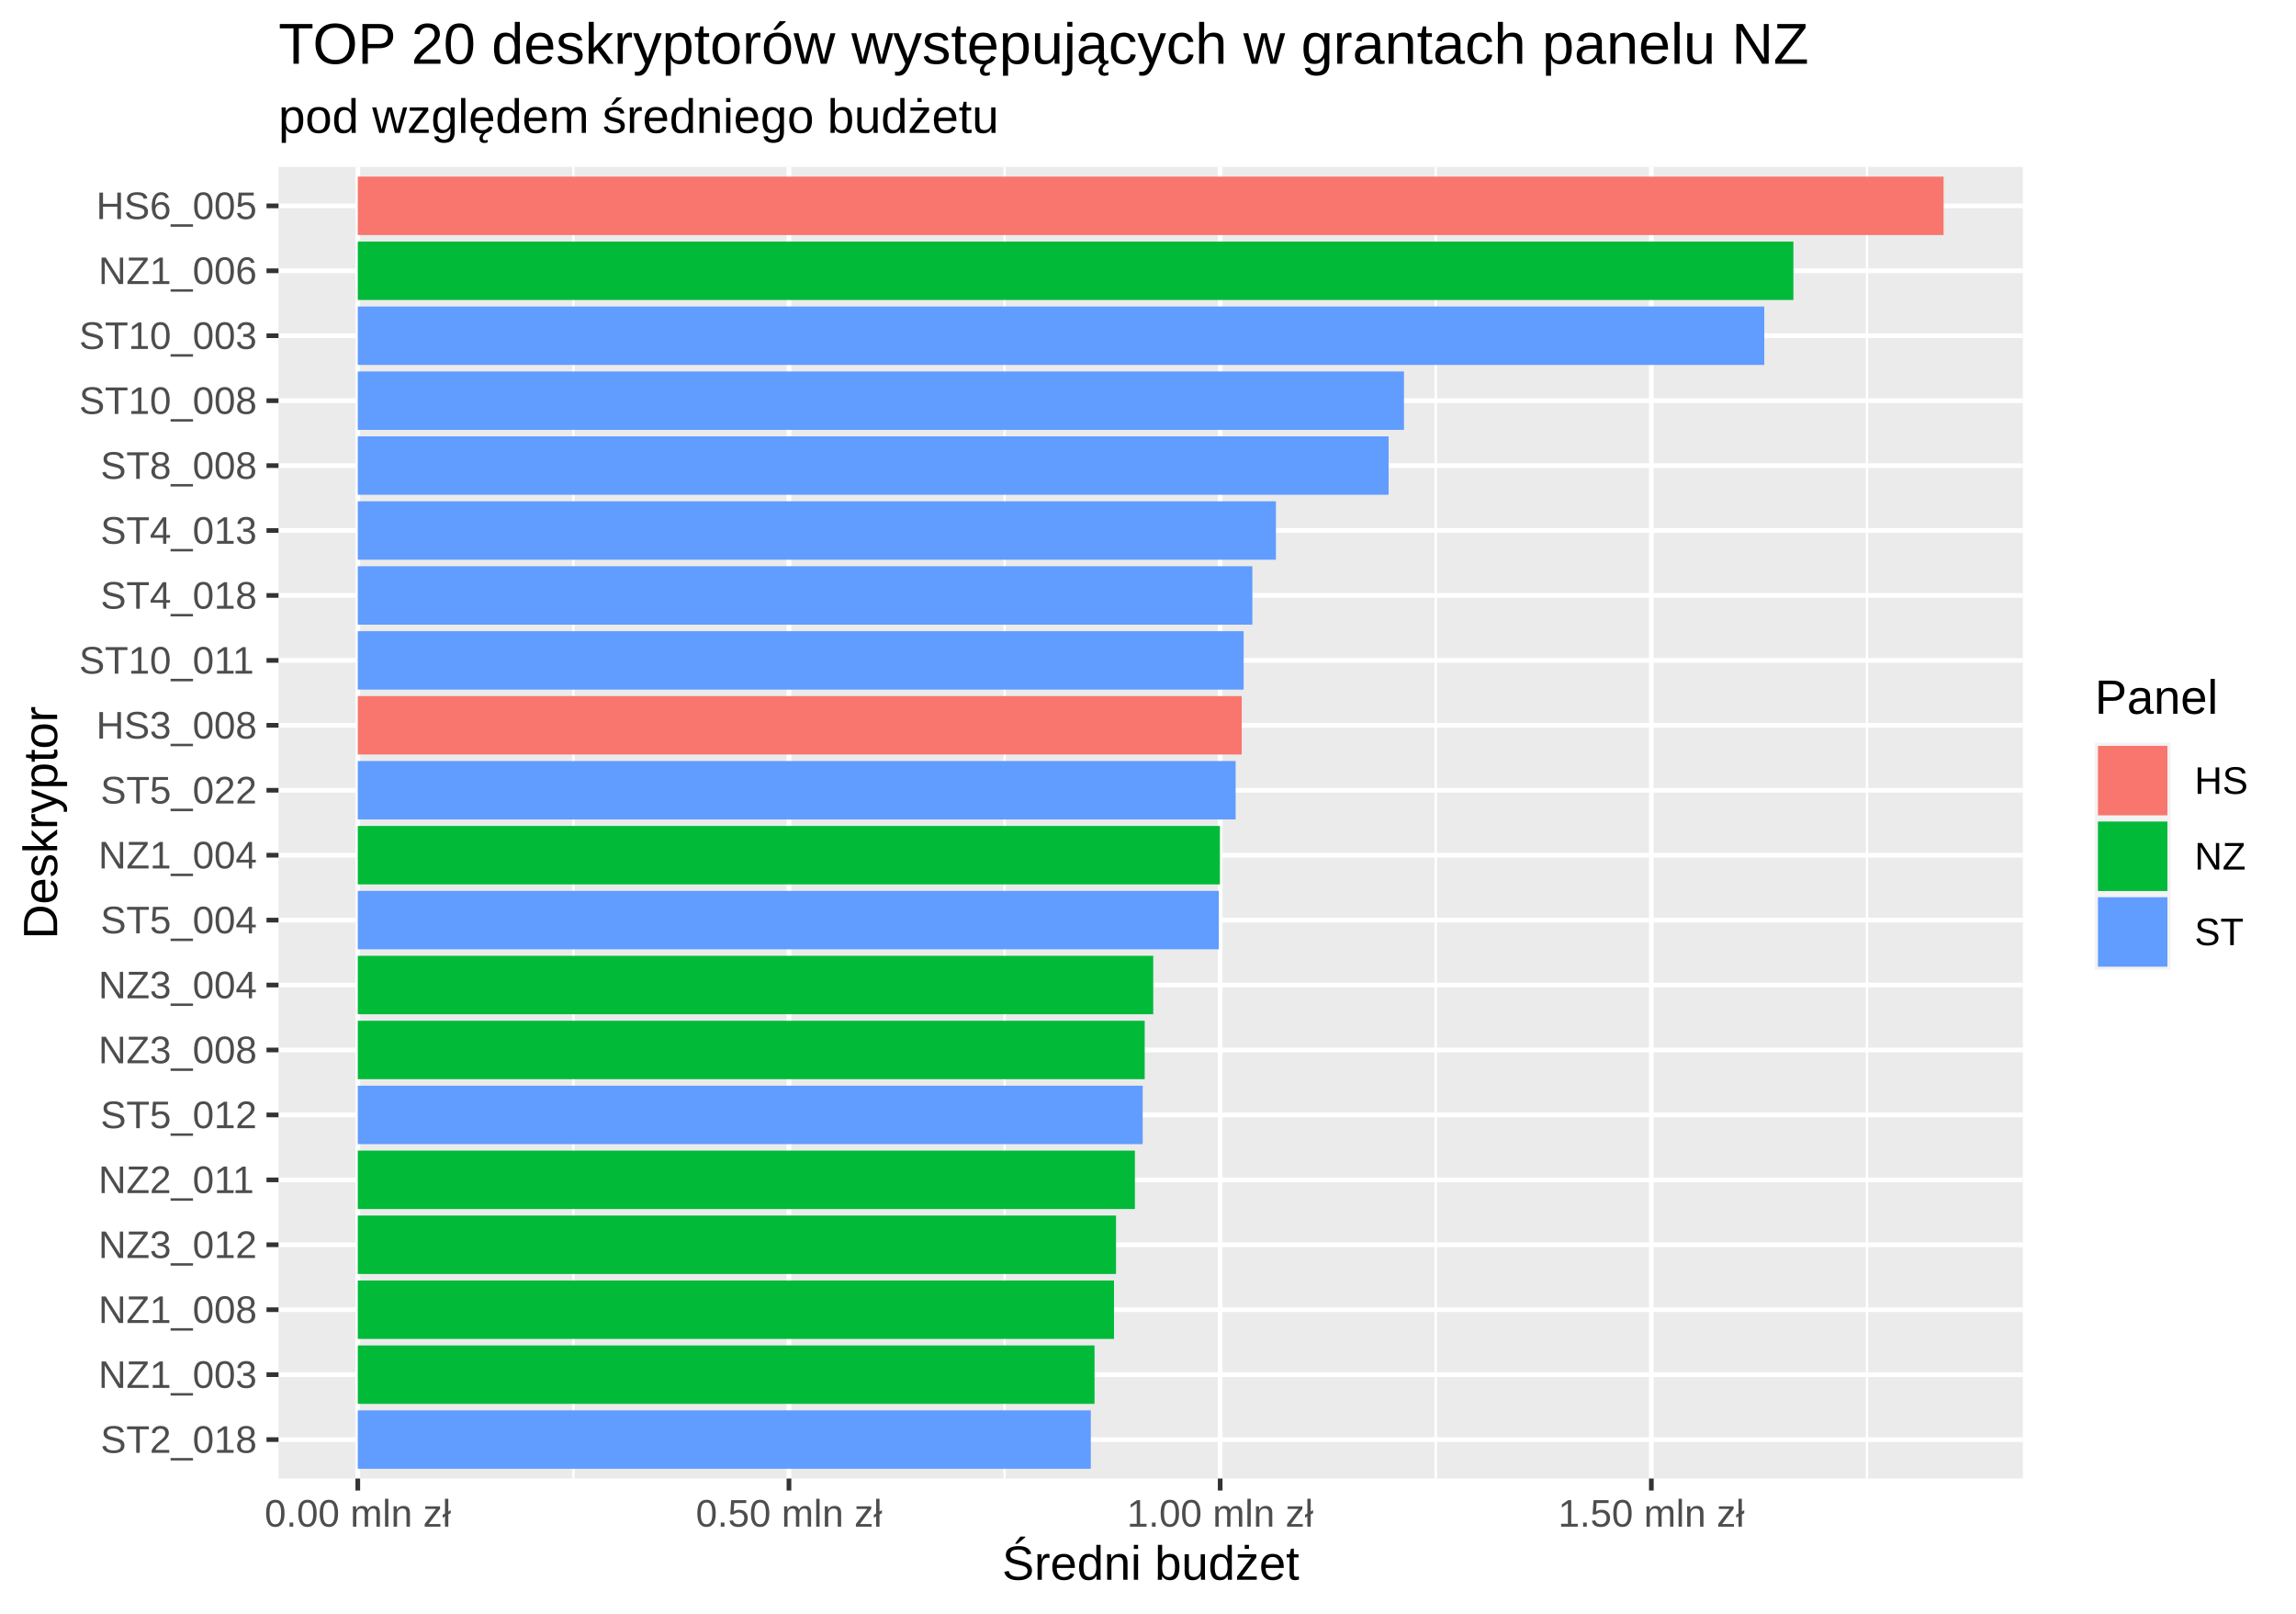
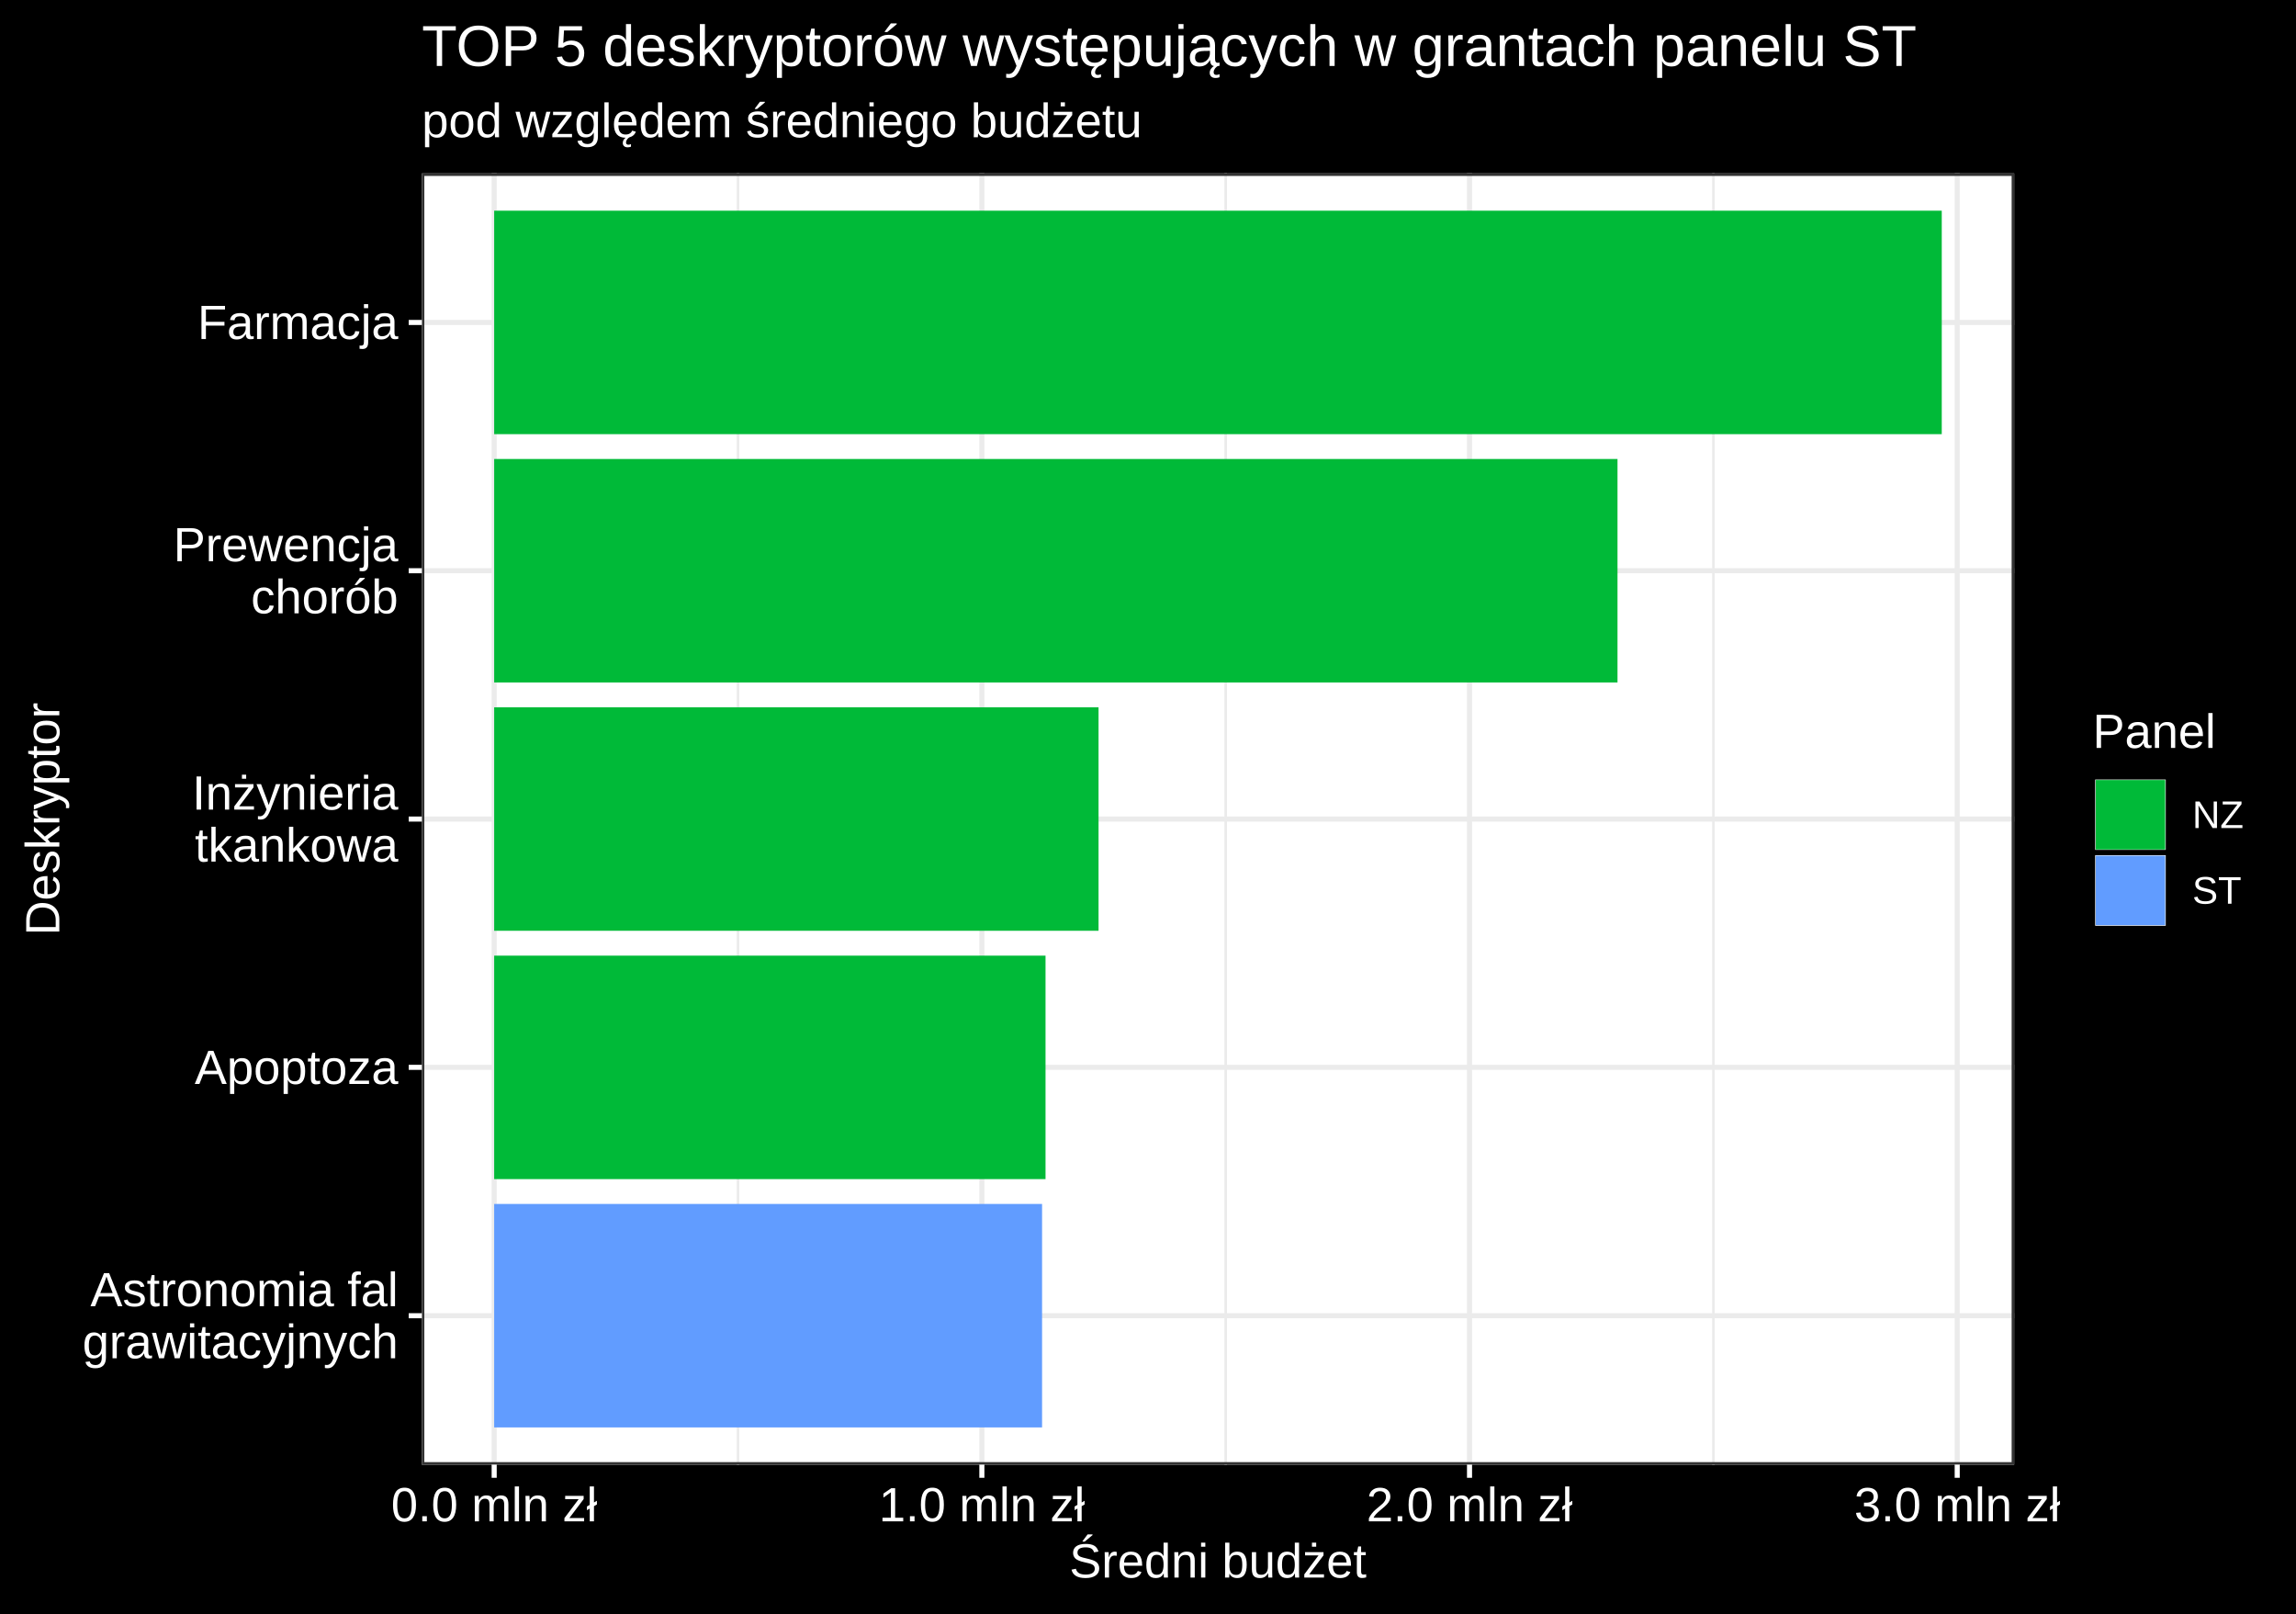
<svg xmlns="http://www.w3.org/2000/svg" viewBox="0 0 524.41 368.50">
  <defs>
    <style type="text/css">
    line, polyline, polygon, path, rect, circle {
      fill: none;
      stroke: #000000;
      stroke-linecap: round;
      stroke-linejoin: round;
      stroke-miterlimit: 10.00;
    }
  </style>
  </defs>
  <rect width="100%" height="100%" style="stroke: none; fill: #FFFFFF;" />
-   <rect x="0.00" y="0" width="524.41" height="368.50" style="stroke-width: 1.07; stroke: #FFFFFF; fill: #FFFFFF;" />
+   <rect x="0.00" y="0.00" width="524.41" height="368.50" style="stroke-width: 1.16; fill: #000000;" />
  <defs>
-     <clipPath id="cpNjMuNjF8NDYyLjAzfDMzNy42MnwzOC4xMQ==">
-       <rect x="63.61" y="38.11" width="398.42" height="299.51" />
+     <clipPath id="cpOTYuMzR8NDYwLjAzfDMzNC40NnwzOS42MA==">
+       <rect x="96.34" y="39.60" width="363.70" height="294.85" />
    </clipPath>
  </defs>
-   <rect x="63.61" y="38.11" width="398.42" height="299.51" style="stroke-width: 1.07; stroke: none; fill: #EBEBEB;" clip-path="url(#cpNjMuNjF8NDYyLjAzfDMzNy42MnwzOC4xMQ==)" />
-   <polyline points="130.96,337.62 130.96,38.11 " style="stroke-width: 0.53; stroke: #FFFFFF; stroke-linecap: butt;" clip-path="url(#cpNjMuNjF8NDYyLjAzfDMzNy42MnwzOC4xMQ==)" />
-   <polyline points="229.45,337.62 229.45,38.11 " style="stroke-width: 0.53; stroke: #FFFFFF; stroke-linecap: butt;" clip-path="url(#cpNjMuNjF8NDYyLjAzfDMzNy42MnwzOC4xMQ==)" />
-   <polyline points="327.93,337.62 327.93,38.11 " style="stroke-width: 0.53; stroke: #FFFFFF; stroke-linecap: butt;" clip-path="url(#cpNjMuNjF8NDYyLjAzfDMzNy42MnwzOC4xMQ==)" />
-   <polyline points="426.41,337.62 426.41,38.11 " style="stroke-width: 0.53; stroke: #FFFFFF; stroke-linecap: butt;" clip-path="url(#cpNjMuNjF8NDYyLjAzfDMzNy42MnwzOC4xMQ==)" />
-   <polyline points="63.61,328.73 462.03,328.73 " style="stroke-width: 1.07; stroke: #FFFFFF; stroke-linecap: butt;" clip-path="url(#cpNjMuNjF8NDYyLjAzfDMzNy42MnwzOC4xMQ==)" />
-   <polyline points="63.61,313.90 462.03,313.90 " style="stroke-width: 1.07; stroke: #FFFFFF; stroke-linecap: butt;" clip-path="url(#cpNjMuNjF8NDYyLjAzfDMzNy42MnwzOC4xMQ==)" />
-   <polyline points="63.61,299.07 462.03,299.07 " style="stroke-width: 1.07; stroke: #FFFFFF; stroke-linecap: butt;" clip-path="url(#cpNjMuNjF8NDYyLjAzfDMzNy42MnwzOC4xMQ==)" />
-   <polyline points="63.61,284.24 462.03,284.24 " style="stroke-width: 1.07; stroke: #FFFFFF; stroke-linecap: butt;" clip-path="url(#cpNjMuNjF8NDYyLjAzfDMzNy42MnwzOC4xMQ==)" />
-   <polyline points="63.61,269.42 462.03,269.42 " style="stroke-width: 1.07; stroke: #FFFFFF; stroke-linecap: butt;" clip-path="url(#cpNjMuNjF8NDYyLjAzfDMzNy42MnwzOC4xMQ==)" />
-   <polyline points="63.61,254.59 462.03,254.59 " style="stroke-width: 1.07; stroke: #FFFFFF; stroke-linecap: butt;" clip-path="url(#cpNjMuNjF8NDYyLjAzfDMzNy42MnwzOC4xMQ==)" />
-   <polyline points="63.61,239.76 462.03,239.76 " style="stroke-width: 1.07; stroke: #FFFFFF; stroke-linecap: butt;" clip-path="url(#cpNjMuNjF8NDYyLjAzfDMzNy42MnwzOC4xMQ==)" />
-   <polyline points="63.61,224.93 462.03,224.93 " style="stroke-width: 1.07; stroke: #FFFFFF; stroke-linecap: butt;" clip-path="url(#cpNjMuNjF8NDYyLjAzfDMzNy42MnwzOC4xMQ==)" />
-   <polyline points="63.61,210.11 462.03,210.11 " style="stroke-width: 1.07; stroke: #FFFFFF; stroke-linecap: butt;" clip-path="url(#cpNjMuNjF8NDYyLjAzfDMzNy42MnwzOC4xMQ==)" />
-   <polyline points="63.61,195.28 462.03,195.28 " style="stroke-width: 1.07; stroke: #FFFFFF; stroke-linecap: butt;" clip-path="url(#cpNjMuNjF8NDYyLjAzfDMzNy42MnwzOC4xMQ==)" />
-   <polyline points="63.61,180.45 462.03,180.45 " style="stroke-width: 1.07; stroke: #FFFFFF; stroke-linecap: butt;" clip-path="url(#cpNjMuNjF8NDYyLjAzfDMzNy42MnwzOC4xMQ==)" />
-   <polyline points="63.61,165.62 462.03,165.62 " style="stroke-width: 1.07; stroke: #FFFFFF; stroke-linecap: butt;" clip-path="url(#cpNjMuNjF8NDYyLjAzfDMzNy42MnwzOC4xMQ==)" />
-   <polyline points="63.61,150.80 462.03,150.80 " style="stroke-width: 1.07; stroke: #FFFFFF; stroke-linecap: butt;" clip-path="url(#cpNjMuNjF8NDYyLjAzfDMzNy42MnwzOC4xMQ==)" />
-   <polyline points="63.61,135.97 462.03,135.97 " style="stroke-width: 1.07; stroke: #FFFFFF; stroke-linecap: butt;" clip-path="url(#cpNjMuNjF8NDYyLjAzfDMzNy42MnwzOC4xMQ==)" />
-   <polyline points="63.61,121.14 462.03,121.14 " style="stroke-width: 1.07; stroke: #FFFFFF; stroke-linecap: butt;" clip-path="url(#cpNjMuNjF8NDYyLjAzfDMzNy42MnwzOC4xMQ==)" />
-   <polyline points="63.61,106.32 462.03,106.32 " style="stroke-width: 1.07; stroke: #FFFFFF; stroke-linecap: butt;" clip-path="url(#cpNjMuNjF8NDYyLjAzfDMzNy42MnwzOC4xMQ==)" />
-   <polyline points="63.61,91.49 462.03,91.49 " style="stroke-width: 1.07; stroke: #FFFFFF; stroke-linecap: butt;" clip-path="url(#cpNjMuNjF8NDYyLjAzfDMzNy42MnwzOC4xMQ==)" />
-   <polyline points="63.61,76.66 462.03,76.66 " style="stroke-width: 1.07; stroke: #FFFFFF; stroke-linecap: butt;" clip-path="url(#cpNjMuNjF8NDYyLjAzfDMzNy42MnwzOC4xMQ==)" />
-   <polyline points="63.61,61.83 462.03,61.83 " style="stroke-width: 1.07; stroke: #FFFFFF; stroke-linecap: butt;" clip-path="url(#cpNjMuNjF8NDYyLjAzfDMzNy42MnwzOC4xMQ==)" />
-   <polyline points="63.61,47.01 462.03,47.01 " style="stroke-width: 1.07; stroke: #FFFFFF; stroke-linecap: butt;" clip-path="url(#cpNjMuNjF8NDYyLjAzfDMzNy42MnwzOC4xMQ==)" />
-   <polyline points="81.72,337.62 81.72,38.11 " style="stroke-width: 1.07; stroke: #FFFFFF; stroke-linecap: butt;" clip-path="url(#cpNjMuNjF8NDYyLjAzfDMzNy42MnwzOC4xMQ==)" />
-   <polyline points="180.20,337.62 180.20,38.11 " style="stroke-width: 1.07; stroke: #FFFFFF; stroke-linecap: butt;" clip-path="url(#cpNjMuNjF8NDYyLjAzfDMzNy42MnwzOC4xMQ==)" />
-   <polyline points="278.69,337.62 278.69,38.11 " style="stroke-width: 1.07; stroke: #FFFFFF; stroke-linecap: butt;" clip-path="url(#cpNjMuNjF8NDYyLjAzfDMzNy42MnwzOC4xMQ==)" />
-   <polyline points="377.17,337.62 377.17,38.11 " style="stroke-width: 1.07; stroke: #FFFFFF; stroke-linecap: butt;" clip-path="url(#cpNjMuNjF8NDYyLjAzfDMzNy42MnwzOC4xMQ==)" />
-   <rect x="81.72" y="40.33" width="362.20" height="13.34" style="stroke-width: 1.07; stroke: none; stroke-linecap: square; stroke-linejoin: miter; fill: #F8766D;" clip-path="url(#cpNjMuNjF8NDYyLjAzfDMzNy42MnwzOC4xMQ==)" />
-   <rect x="81.72" y="55.16" width="327.89" height="13.34" style="stroke-width: 1.07; stroke: none; stroke-linecap: square; stroke-linejoin: miter; fill: #00BA38;" clip-path="url(#cpNjMuNjF8NDYyLjAzfDMzNy42MnwzOC4xMQ==)" />
-   <rect x="81.72" y="69.99" width="321.24" height="13.34" style="stroke-width: 1.07; stroke: none; stroke-linecap: square; stroke-linejoin: miter; fill: #619CFF;" clip-path="url(#cpNjMuNjF8NDYyLjAzfDMzNy42MnwzOC4xMQ==)" />
-   <rect x="81.72" y="84.82" width="238.95" height="13.34" style="stroke-width: 1.07; stroke: none; stroke-linecap: square; stroke-linejoin: miter; fill: #619CFF;" clip-path="url(#cpNjMuNjF8NDYyLjAzfDMzNy42MnwzOC4xMQ==)" />
-   <rect x="81.72" y="99.64" width="235.44" height="13.34" style="stroke-width: 1.07; stroke: none; stroke-linecap: square; stroke-linejoin: miter; fill: #619CFF;" clip-path="url(#cpNjMuNjF8NDYyLjAzfDMzNy42MnwzOC4xMQ==)" />
-   <rect x="81.72" y="114.47" width="209.70" height="13.34" style="stroke-width: 1.07; stroke: none; stroke-linecap: square; stroke-linejoin: miter; fill: #619CFF;" clip-path="url(#cpNjMuNjF8NDYyLjAzfDMzNy42MnwzOC4xMQ==)" />
-   <rect x="81.72" y="129.30" width="204.32" height="13.34" style="stroke-width: 1.07; stroke: none; stroke-linecap: square; stroke-linejoin: miter; fill: #619CFF;" clip-path="url(#cpNjMuNjF8NDYyLjAzfDMzNy42MnwzOC4xMQ==)" />
-   <rect x="81.72" y="144.13" width="202.33" height="13.34" style="stroke-width: 1.07; stroke: none; stroke-linecap: square; stroke-linejoin: miter; fill: #619CFF;" clip-path="url(#cpNjMuNjF8NDYyLjAzfDMzNy42MnwzOC4xMQ==)" />
-   <rect x="81.72" y="158.95" width="201.89" height="13.34" style="stroke-width: 1.07; stroke: none; stroke-linecap: square; stroke-linejoin: miter; fill: #F8766D;" clip-path="url(#cpNjMuNjF8NDYyLjAzfDMzNy42MnwzOC4xMQ==)" />
-   <rect x="81.72" y="173.78" width="200.50" height="13.34" style="stroke-width: 1.07; stroke: none; stroke-linecap: square; stroke-linejoin: miter; fill: #619CFF;" clip-path="url(#cpNjMuNjF8NDYyLjAzfDMzNy42MnwzOC4xMQ==)" />
-   <rect x="81.72" y="188.61" width="196.91" height="13.34" style="stroke-width: 1.07; stroke: none; stroke-linecap: square; stroke-linejoin: miter; fill: #00BA38;" clip-path="url(#cpNjMuNjF8NDYyLjAzfDMzNy42MnwzOC4xMQ==)" />
-   <rect x="81.72" y="203.43" width="196.66" height="13.34" style="stroke-width: 1.07; stroke: none; stroke-linecap: square; stroke-linejoin: miter; fill: #619CFF;" clip-path="url(#cpNjMuNjF8NDYyLjAzfDMzNy42MnwzOC4xMQ==)" />
-   <rect x="81.72" y="218.26" width="181.68" height="13.34" style="stroke-width: 1.07; stroke: none; stroke-linecap: square; stroke-linejoin: miter; fill: #00BA38;" clip-path="url(#cpNjMuNjF8NDYyLjAzfDMzNy42MnwzOC4xMQ==)" />
-   <rect x="81.72" y="233.09" width="179.73" height="13.34" style="stroke-width: 1.07; stroke: none; stroke-linecap: square; stroke-linejoin: miter; fill: #00BA38;" clip-path="url(#cpNjMuNjF8NDYyLjAzfDMzNy42MnwzOC4xMQ==)" />
-   <rect x="81.72" y="247.92" width="179.27" height="13.34" style="stroke-width: 1.07; stroke: none; stroke-linecap: square; stroke-linejoin: miter; fill: #619CFF;" clip-path="url(#cpNjMuNjF8NDYyLjAzfDMzNy42MnwzOC4xMQ==)" />
-   <rect x="81.72" y="262.74" width="177.49" height="13.34" style="stroke-width: 1.07; stroke: none; stroke-linecap: square; stroke-linejoin: miter; fill: #00BA38;" clip-path="url(#cpNjMuNjF8NDYyLjAzfDMzNy42MnwzOC4xMQ==)" />
-   <rect x="81.72" y="277.57" width="173.18" height="13.34" style="stroke-width: 1.07; stroke: none; stroke-linecap: square; stroke-linejoin: miter; fill: #00BA38;" clip-path="url(#cpNjMuNjF8NDYyLjAzfDMzNy42MnwzOC4xMQ==)" />
-   <rect x="81.72" y="292.40" width="172.72" height="13.34" style="stroke-width: 1.07; stroke: none; stroke-linecap: square; stroke-linejoin: miter; fill: #00BA38;" clip-path="url(#cpNjMuNjF8NDYyLjAzfDMzNy42MnwzOC4xMQ==)" />
-   <rect x="81.72" y="307.23" width="168.27" height="13.34" style="stroke-width: 1.07; stroke: none; stroke-linecap: square; stroke-linejoin: miter; fill: #00BA38;" clip-path="url(#cpNjMuNjF8NDYyLjAzfDMzNy42MnwzOC4xMQ==)" />
-   <rect x="81.72" y="322.05" width="167.42" height="13.34" style="stroke-width: 1.07; stroke: none; stroke-linecap: square; stroke-linejoin: miter; fill: #619CFF;" clip-path="url(#cpNjMuNjF8NDYyLjAzfDMzNy42MnwzOC4xMQ==)" />
+   <rect x="96.34" y="39.60" width="363.70" height="294.85" style="stroke-width: 1.16; stroke: none; fill: #FFFFFF;" clip-path="url(#cpOTYuMzR8NDYwLjAzfDMzNC40NnwzOS42MA==)" />
+   <polyline points="168.56,334.46 168.56,39.60 " style="stroke-width: 0.58; stroke: #EBEBEB; stroke-linecap: butt;" clip-path="url(#cpOTYuMzR8NDYwLjAzfDMzNC40NnwzOS42MA==)" />
+   <polyline points="279.95,334.46 279.95,39.60 " style="stroke-width: 0.58; stroke: #EBEBEB; stroke-linecap: butt;" clip-path="url(#cpOTYuMzR8NDYwLjAzfDMzNC40NnwzOS42MA==)" />
+   <polyline points="391.34,334.46 391.34,39.60 " style="stroke-width: 0.58; stroke: #EBEBEB; stroke-linecap: butt;" clip-path="url(#cpOTYuMzR8NDYwLjAzfDMzNC40NnwzOS42MA==)" />
+   <polyline points="96.34,300.44 460.03,300.44 " style="stroke-width: 1.16; stroke: #EBEBEB; stroke-linecap: butt;" clip-path="url(#cpOTYuMzR8NDYwLjAzfDMzNC40NnwzOS42MA==)" />
+   <polyline points="96.34,243.73 460.03,243.73 " style="stroke-width: 1.16; stroke: #EBEBEB; stroke-linecap: butt;" clip-path="url(#cpOTYuMzR8NDYwLjAzfDMzNC40NnwzOS42MA==)" />
+   <polyline points="96.34,187.03 460.03,187.03 " style="stroke-width: 1.16; stroke: #EBEBEB; stroke-linecap: butt;" clip-path="url(#cpOTYuMzR8NDYwLjAzfDMzNC40NnwzOS42MA==)" />
+   <polyline points="96.34,130.33 460.03,130.33 " style="stroke-width: 1.16; stroke: #EBEBEB; stroke-linecap: butt;" clip-path="url(#cpOTYuMzR8NDYwLjAzfDMzNC40NnwzOS42MA==)" />
+   <polyline points="96.34,73.63 460.03,73.63 " style="stroke-width: 1.16; stroke: #EBEBEB; stroke-linecap: butt;" clip-path="url(#cpOTYuMzR8NDYwLjAzfDMzNC40NnwzOS42MA==)" />
+   <polyline points="112.87,334.46 112.87,39.60 " style="stroke-width: 1.16; stroke: #EBEBEB; stroke-linecap: butt;" clip-path="url(#cpOTYuMzR8NDYwLjAzfDMzNC40NnwzOS42MA==)" />
+   <polyline points="224.26,334.46 224.26,39.60 " style="stroke-width: 1.16; stroke: #EBEBEB; stroke-linecap: butt;" clip-path="url(#cpOTYuMzR8NDYwLjAzfDMzNC40NnwzOS42MA==)" />
+   <polyline points="335.64,334.46 335.64,39.60 " style="stroke-width: 1.16; stroke: #EBEBEB; stroke-linecap: butt;" clip-path="url(#cpOTYuMzR8NDYwLjAzfDMzNC40NnwzOS42MA==)" />
+   <polyline points="447.03,334.46 447.03,39.60 " style="stroke-width: 1.16; stroke: #EBEBEB; stroke-linecap: butt;" clip-path="url(#cpOTYuMzR8NDYwLjAzfDMzNC40NnwzOS42MA==)" />
+   <rect x="112.87" y="48.11" width="330.63" height="51.03" style="stroke-width: 1.07; stroke: none; stroke-linecap: square; stroke-linejoin: miter; fill: #00BA38;" clip-path="url(#cpOTYuMzR8NDYwLjAzfDMzNC40NnwzOS42MA==)" />
+   <rect x="112.87" y="104.81" width="256.57" height="51.03" style="stroke-width: 1.07; stroke: none; stroke-linecap: square; stroke-linejoin: miter; fill: #00BA38;" clip-path="url(#cpOTYuMzR8NDYwLjAzfDMzNC40NnwzOS42MA==)" />
+   <rect x="112.87" y="161.51" width="138.04" height="51.03" style="stroke-width: 1.07; stroke: none; stroke-linecap: square; stroke-linejoin: miter; fill: #00BA38;" clip-path="url(#cpOTYuMzR8NDYwLjAzfDMzNC40NnwzOS42MA==)" />
+   <rect x="112.87" y="218.22" width="125.93" height="51.03" style="stroke-width: 1.07; stroke: none; stroke-linecap: square; stroke-linejoin: miter; fill: #00BA38;" clip-path="url(#cpOTYuMzR8NDYwLjAzfDMzNC40NnwzOS42MA==)" />
+   <rect x="112.87" y="274.92" width="125.14" height="51.03" style="stroke-width: 1.07; stroke: none; stroke-linecap: square; stroke-linejoin: miter; fill: #619CFF;" clip-path="url(#cpOTYuMzR8NDYwLjAzfDMzNC40NnwzOS42MA==)" />
+   <rect x="96.34" y="39.60" width="363.70" height="294.85" style="stroke-width: 1.16; stroke: #333333;" clip-path="url(#cpOTYuMzR8NDYwLjAzfDMzNC40NnwzOS42MA==)" />
  <defs>
    <clipPath id="cpMC4wMHw1MjQuNDF8MzY4LjUwfDAuMDA=">
      <rect x="0.00" y="0.00" width="524.41" height="368.50" />
    </clipPath>
  </defs>
  <g clip-path="url(#cpMC4wMHw1MjQuNDF8MzY4LjUwfDAuMDA=)">
-     <text x="22.96" y="331.75" style="font-size: 8.80px; fill: #4D4D4D; font-family: Liberation Sans;" textLength="35.72px" lengthAdjust="spacingAndGlyphs">ST2_018</text>
+     <text x="20.65" y="298.28" style="font-size: 11.00px; fill: #FFFFFF; font-family: Liberation Sans;" textLength="70.31px" lengthAdjust="spacingAndGlyphs">Astronomia fal</text>
  </g>
  <g clip-path="url(#cpMC4wMHw1MjQuNDF8MzY4LjUwfDAuMDA=)">
-     <text x="22.48" y="316.93" style="font-size: 8.80px; fill: #4D4D4D; font-family: Liberation Sans;" textLength="36.20px" lengthAdjust="spacingAndGlyphs">NZ1_003</text>
+     <text x="18.82" y="310.16" style="font-size: 11.00px; fill: #FFFFFF; font-family: Liberation Sans;" textLength="72.14px" lengthAdjust="spacingAndGlyphs">grawitacyjnych</text>
  </g>
  <g clip-path="url(#cpMC4wMHw1MjQuNDF8MzY4LjUwfDAuMDA=)">
-     <text x="22.48" y="302.10" style="font-size: 8.80px; fill: #4D4D4D; font-family: Liberation Sans;" textLength="36.20px" lengthAdjust="spacingAndGlyphs">NZ1_008</text>
+     <text x="44.47" y="247.52" style="font-size: 11.00px; fill: #FFFFFF; font-family: Liberation Sans;" textLength="46.48px" lengthAdjust="spacingAndGlyphs">Apoptoza</text>
  </g>
  <g clip-path="url(#cpMC4wMHw1MjQuNDF8MzY4LjUwfDAuMDA=)">
-     <text x="22.48" y="287.27" style="font-size: 8.80px; fill: #4D4D4D; font-family: Liberation Sans;" textLength="36.20px" lengthAdjust="spacingAndGlyphs">NZ3_012</text>
+     <text x="43.88" y="184.87" style="font-size: 11.00px; fill: #FFFFFF; font-family: Liberation Sans;" textLength="47.08px" lengthAdjust="spacingAndGlyphs">Inżynieria</text>
  </g>
  <g clip-path="url(#cpMC4wMHw1MjQuNDF8MzY4LjUwfDAuMDA=)">
-     <text x="22.48" y="272.44" style="font-size: 8.80px; fill: #4D4D4D; font-family: Liberation Sans;" textLength="36.20px" lengthAdjust="spacingAndGlyphs">NZ2_011</text>
+     <text x="44.49" y="196.75" style="font-size: 11.00px; fill: #FFFFFF; font-family: Liberation Sans;" textLength="46.47px" lengthAdjust="spacingAndGlyphs">tkankowa</text>
  </g>
  <g clip-path="url(#cpMC4wMHw1MjQuNDF8MzY4LjUwfDAuMDA=)">
-     <text x="22.96" y="257.62" style="font-size: 8.80px; fill: #4D4D4D; font-family: Liberation Sans;" textLength="35.72px" lengthAdjust="spacingAndGlyphs">ST5_012</text>
+     <text x="39.60" y="128.17" style="font-size: 11.00px; fill: #FFFFFF; font-family: Liberation Sans;" textLength="51.36px" lengthAdjust="spacingAndGlyphs">Prewencja</text>
  </g>
  <g clip-path="url(#cpMC4wMHw1MjQuNDF8MzY4LjUwfDAuMDA=)">
-     <text x="22.48" y="242.79" style="font-size: 8.80px; fill: #4D4D4D; font-family: Liberation Sans;" textLength="36.20px" lengthAdjust="spacingAndGlyphs">NZ3_008</text>
+     <text x="57.32" y="140.05" style="font-size: 11.00px; fill: #FFFFFF; font-family: Liberation Sans;" textLength="33.63px" lengthAdjust="spacingAndGlyphs">chorób</text>
  </g>
  <g clip-path="url(#cpMC4wMHw1MjQuNDF8MzY4LjUwfDAuMDA=)">
-     <text x="22.48" y="227.96" style="font-size: 8.80px; fill: #4D4D4D; font-family: Liberation Sans;" textLength="36.20px" lengthAdjust="spacingAndGlyphs">NZ3_004</text>
+     <text x="45.11" y="77.41" style="font-size: 11.00px; fill: #FFFFFF; font-family: Liberation Sans;" textLength="45.84px" lengthAdjust="spacingAndGlyphs">Farmacja</text>
+   </g>
+   <polyline points="93.35,300.44 96.34,300.44 " style="stroke-width: 1.16; stroke: #FFFFFF; stroke-linecap: butt;" clip-path="url(#cpMC4wMHw1MjQuNDF8MzY4LjUwfDAuMDA=)" />
+   <polyline points="93.35,243.73 96.34,243.73 " style="stroke-width: 1.16; stroke: #FFFFFF; stroke-linecap: butt;" clip-path="url(#cpMC4wMHw1MjQuNDF8MzY4LjUwfDAuMDA=)" />
+   <polyline points="93.35,187.03 96.34,187.03 " style="stroke-width: 1.16; stroke: #FFFFFF; stroke-linecap: butt;" clip-path="url(#cpMC4wMHw1MjQuNDF8MzY4LjUwfDAuMDA=)" />
+   <polyline points="93.35,130.33 96.34,130.33 " style="stroke-width: 1.16; stroke: #FFFFFF; stroke-linecap: butt;" clip-path="url(#cpMC4wMHw1MjQuNDF8MzY4LjUwfDAuMDA=)" />
+   <polyline points="93.35,73.63 96.34,73.63 " style="stroke-width: 1.16; stroke: #FFFFFF; stroke-linecap: butt;" clip-path="url(#cpMC4wMHw1MjQuNDF8MzY4LjUwfDAuMDA=)" />
+   <polyline points="112.87,337.45 112.87,334.46 " style="stroke-width: 1.16; stroke: #FFFFFF; stroke-linecap: butt;" clip-path="url(#cpMC4wMHw1MjQuNDF8MzY4LjUwfDAuMDA=)" />
+   <polyline points="224.26,337.45 224.26,334.46 " style="stroke-width: 1.16; stroke: #FFFFFF; stroke-linecap: butt;" clip-path="url(#cpMC4wMHw1MjQuNDF8MzY4LjUwfDAuMDA=)" />
+   <polyline points="335.64,337.45 335.64,334.46 " style="stroke-width: 1.16; stroke: #FFFFFF; stroke-linecap: butt;" clip-path="url(#cpMC4wMHw1MjQuNDF8MzY4LjUwfDAuMDA=)" />
+   <polyline points="447.03,337.45 447.03,334.46 " style="stroke-width: 1.16; stroke: #FFFFFF; stroke-linecap: butt;" clip-path="url(#cpMC4wMHw1MjQuNDF8MzY4LjUwfDAuMDA=)" />
+   <g clip-path="url(#cpMC4wMHw1MjQuNDF8MzY4LjUwfDAuMDA=)">
+     <text x="89.33" y="347.40" style="font-size: 11.00px; fill: #FFFFFF; font-family: Liberation Sans;" textLength="47.07px" lengthAdjust="spacingAndGlyphs">0.0 mln zł</text>
  </g>
  <g clip-path="url(#cpMC4wMHw1MjQuNDF8MzY4LjUwfDAuMDA=)">
-     <text x="22.96" y="213.13" style="font-size: 8.80px; fill: #4D4D4D; font-family: Liberation Sans;" textLength="35.72px" lengthAdjust="spacingAndGlyphs">ST5_004</text>
+     <text x="200.72" y="347.40" style="font-size: 11.00px; fill: #FFFFFF; font-family: Liberation Sans;" textLength="47.07px" lengthAdjust="spacingAndGlyphs">1.0 mln zł</text>
  </g>
  <g clip-path="url(#cpMC4wMHw1MjQuNDF8MzY4LjUwfDAuMDA=)">
-     <text x="22.48" y="198.31" style="font-size: 8.80px; fill: #4D4D4D; font-family: Liberation Sans;" textLength="36.20px" lengthAdjust="spacingAndGlyphs">NZ1_004</text>
+     <text x="312.11" y="347.40" style="font-size: 11.00px; fill: #FFFFFF; font-family: Liberation Sans;" textLength="47.07px" lengthAdjust="spacingAndGlyphs">2.0 mln zł</text>
  </g>
  <g clip-path="url(#cpMC4wMHw1MjQuNDF8MzY4LjUwfDAuMDA=)">
-     <text x="22.96" y="183.48" style="font-size: 8.80px; fill: #4D4D4D; font-family: Liberation Sans;" textLength="35.72px" lengthAdjust="spacingAndGlyphs">ST5_022</text>
+     <text x="423.50" y="347.40" style="font-size: 11.00px; fill: #FFFFFF; font-family: Liberation Sans;" textLength="47.07px" lengthAdjust="spacingAndGlyphs">3.0 mln zł</text>
  </g>
  <g clip-path="url(#cpMC4wMHw1MjQuNDF8MzY4LjUwfDAuMDA=)">
-     <text x="21.98" y="168.65" style="font-size: 8.80px; fill: #4D4D4D; font-family: Liberation Sans;" textLength="36.70px" lengthAdjust="spacingAndGlyphs">HS3_008</text>
+     <text x="244.24" y="360.24" style="font-size: 11.00px; fill: #FFFFFF; font-family: Liberation Sans;" textLength="67.88px" lengthAdjust="spacingAndGlyphs">Średni budżet</text>
  </g>
  <g clip-path="url(#cpMC4wMHw1MjQuNDF8MzY4LjUwfDAuMDA=)">
-     <text x="18.07" y="153.82" style="font-size: 8.80px; fill: #4D4D4D; font-family: Liberation Sans;" textLength="40.61px" lengthAdjust="spacingAndGlyphs">ST10_011</text>
+     <text transform="translate(13.55,213.62) rotate(-90)" style="font-size: 11.00px; fill: #FFFFFF; font-family: Liberation Sans;" textLength="53.18px" lengthAdjust="spacingAndGlyphs">Deskryptor</text>
+   </g>
+   <rect x="471.99" y="156.11" width="46.45" height="61.85" style="stroke-width: 1.16; fill: #000000;" clip-path="url(#cpMC4wMHw1MjQuNDF8MzY4LjUwfDAuMDA=)" />
+   <g clip-path="url(#cpMC4wMHw1MjQuNDF8MzY4LjUwfDAuMDA=)">
+     <text x="477.96" y="170.79" style="font-size: 11.00px; fill: #FFFFFF; font-family: Liberation Sans;" textLength="28.13px" lengthAdjust="spacingAndGlyphs">Panel</text>
+   </g>
+   <rect x="477.96" y="177.42" width="17.28" height="17.28" style="stroke-width: 1.16; fill: #FFFFFF;" clip-path="url(#cpMC4wMHw1MjQuNDF8MzY4LjUwfDAuMDA=)" />
+   <rect x="478.67" y="178.12" width="15.86" height="15.86" style="stroke-width: 1.07; stroke: none; stroke-linecap: square; stroke-linejoin: miter; fill: #00BA38;" clip-path="url(#cpMC4wMHw1MjQuNDF8MzY4LjUwfDAuMDA=)" />
+   <rect x="477.96" y="194.70" width="17.28" height="17.28" style="stroke-width: 1.16; fill: #FFFFFF;" clip-path="url(#cpMC4wMHw1MjQuNDF8MzY4LjUwfDAuMDA=)" />
+   <rect x="478.67" y="195.40" width="15.86" height="15.86" style="stroke-width: 1.07; stroke: none; stroke-linecap: square; stroke-linejoin: miter; fill: #619CFF;" clip-path="url(#cpMC4wMHw1MjQuNDF8MzY4LjUwfDAuMDA=)" />
+   <g clip-path="url(#cpMC4wMHw1MjQuNDF8MzY4LjUwfDAuMDA=)">
+     <text x="500.72" y="189.08" style="font-size: 8.80px; fill: #FFFFFF; font-family: Liberation Sans;" textLength="11.73px" lengthAdjust="spacingAndGlyphs">NZ</text>
  </g>
  <g clip-path="url(#cpMC4wMHw1MjQuNDF8MzY4LjUwfDAuMDA=)">
-     <text x="22.96" y="139.00" style="font-size: 8.80px; fill: #4D4D4D; font-family: Liberation Sans;" textLength="35.72px" lengthAdjust="spacingAndGlyphs">ST4_018</text>
+     <text x="500.72" y="206.36" style="font-size: 8.80px; fill: #FFFFFF; font-family: Liberation Sans;" textLength="11.24px" lengthAdjust="spacingAndGlyphs">ST</text>
  </g>
  <g clip-path="url(#cpMC4wMHw1MjQuNDF8MzY4LjUwfDAuMDA=)">
-     <text x="22.96" y="124.17" style="font-size: 8.80px; fill: #4D4D4D; font-family: Liberation Sans;" textLength="35.72px" lengthAdjust="spacingAndGlyphs">ST4_013</text>
+     <text x="96.34" y="31.34" style="font-size: 11.00px; fill: #FFFFFF; font-family: Liberation Sans;" textLength="164.50px" lengthAdjust="spacingAndGlyphs">pod względem średniego budżetu</text>
  </g>
  <g clip-path="url(#cpMC4wMHw1MjQuNDF8MzY4LjUwfDAuMDA=)">
-     <text x="22.96" y="109.34" style="font-size: 8.80px; fill: #4D4D4D; font-family: Liberation Sans;" textLength="35.72px" lengthAdjust="spacingAndGlyphs">ST8_008</text>
-   </g>
-   <g clip-path="url(#cpMC4wMHw1MjQuNDF8MzY4LjUwfDAuMDA=)">
-     <text x="18.07" y="94.52" style="font-size: 8.80px; fill: #4D4D4D; font-family: Liberation Sans;" textLength="40.61px" lengthAdjust="spacingAndGlyphs">ST10_008</text>
-   </g>
-   <g clip-path="url(#cpMC4wMHw1MjQuNDF8MzY4LjUwfDAuMDA=)">
-     <text x="18.07" y="79.69" style="font-size: 8.80px; fill: #4D4D4D; font-family: Liberation Sans;" textLength="40.61px" lengthAdjust="spacingAndGlyphs">ST10_003</text>
-   </g>
-   <g clip-path="url(#cpMC4wMHw1MjQuNDF8MzY4LjUwfDAuMDA=)">
-     <text x="22.48" y="64.86" style="font-size: 8.80px; fill: #4D4D4D; font-family: Liberation Sans;" textLength="36.20px" lengthAdjust="spacingAndGlyphs">NZ1_006</text>
-   </g>
-   <g clip-path="url(#cpMC4wMHw1MjQuNDF8MzY4LjUwfDAuMDA=)">
-     <text x="21.98" y="50.03" style="font-size: 8.80px; fill: #4D4D4D; font-family: Liberation Sans;" textLength="36.70px" lengthAdjust="spacingAndGlyphs">HS6_005</text>
-   </g>
-   <polyline points="60.87,328.73 63.61,328.73 " style="stroke-width: 1.07; stroke: #333333; stroke-linecap: butt;" clip-path="url(#cpMC4wMHw1MjQuNDF8MzY4LjUwfDAuMDA=)" />
-   <polyline points="60.87,313.90 63.61,313.90 " style="stroke-width: 1.07; stroke: #333333; stroke-linecap: butt;" clip-path="url(#cpMC4wMHw1MjQuNDF8MzY4LjUwfDAuMDA=)" />
-   <polyline points="60.87,299.07 63.61,299.07 " style="stroke-width: 1.07; stroke: #333333; stroke-linecap: butt;" clip-path="url(#cpMC4wMHw1MjQuNDF8MzY4LjUwfDAuMDA=)" />
-   <polyline points="60.87,284.24 63.61,284.24 " style="stroke-width: 1.07; stroke: #333333; stroke-linecap: butt;" clip-path="url(#cpMC4wMHw1MjQuNDF8MzY4LjUwfDAuMDA=)" />
-   <polyline points="60.87,269.42 63.61,269.42 " style="stroke-width: 1.07; stroke: #333333; stroke-linecap: butt;" clip-path="url(#cpMC4wMHw1MjQuNDF8MzY4LjUwfDAuMDA=)" />
-   <polyline points="60.87,254.59 63.61,254.59 " style="stroke-width: 1.07; stroke: #333333; stroke-linecap: butt;" clip-path="url(#cpMC4wMHw1MjQuNDF8MzY4LjUwfDAuMDA=)" />
-   <polyline points="60.87,239.76 63.61,239.76 " style="stroke-width: 1.07; stroke: #333333; stroke-linecap: butt;" clip-path="url(#cpMC4wMHw1MjQuNDF8MzY4LjUwfDAuMDA=)" />
-   <polyline points="60.87,224.93 63.61,224.93 " style="stroke-width: 1.07; stroke: #333333; stroke-linecap: butt;" clip-path="url(#cpMC4wMHw1MjQuNDF8MzY4LjUwfDAuMDA=)" />
-   <polyline points="60.87,210.11 63.61,210.11 " style="stroke-width: 1.07; stroke: #333333; stroke-linecap: butt;" clip-path="url(#cpMC4wMHw1MjQuNDF8MzY4LjUwfDAuMDA=)" />
-   <polyline points="60.87,195.28 63.61,195.28 " style="stroke-width: 1.07; stroke: #333333; stroke-linecap: butt;" clip-path="url(#cpMC4wMHw1MjQuNDF8MzY4LjUwfDAuMDA=)" />
-   <polyline points="60.87,180.45 63.61,180.45 " style="stroke-width: 1.07; stroke: #333333; stroke-linecap: butt;" clip-path="url(#cpMC4wMHw1MjQuNDF8MzY4LjUwfDAuMDA=)" />
-   <polyline points="60.87,165.62 63.61,165.62 " style="stroke-width: 1.07; stroke: #333333; stroke-linecap: butt;" clip-path="url(#cpMC4wMHw1MjQuNDF8MzY4LjUwfDAuMDA=)" />
-   <polyline points="60.87,150.80 63.61,150.80 " style="stroke-width: 1.07; stroke: #333333; stroke-linecap: butt;" clip-path="url(#cpMC4wMHw1MjQuNDF8MzY4LjUwfDAuMDA=)" />
-   <polyline points="60.87,135.97 63.61,135.97 " style="stroke-width: 1.07; stroke: #333333; stroke-linecap: butt;" clip-path="url(#cpMC4wMHw1MjQuNDF8MzY4LjUwfDAuMDA=)" />
-   <polyline points="60.87,121.14 63.61,121.14 " style="stroke-width: 1.07; stroke: #333333; stroke-linecap: butt;" clip-path="url(#cpMC4wMHw1MjQuNDF8MzY4LjUwfDAuMDA=)" />
-   <polyline points="60.87,106.32 63.61,106.32 " style="stroke-width: 1.07; stroke: #333333; stroke-linecap: butt;" clip-path="url(#cpMC4wMHw1MjQuNDF8MzY4LjUwfDAuMDA=)" />
-   <polyline points="60.87,91.49 63.61,91.49 " style="stroke-width: 1.07; stroke: #333333; stroke-linecap: butt;" clip-path="url(#cpMC4wMHw1MjQuNDF8MzY4LjUwfDAuMDA=)" />
-   <polyline points="60.87,76.66 63.61,76.66 " style="stroke-width: 1.07; stroke: #333333; stroke-linecap: butt;" clip-path="url(#cpMC4wMHw1MjQuNDF8MzY4LjUwfDAuMDA=)" />
-   <polyline points="60.87,61.83 63.61,61.83 " style="stroke-width: 1.07; stroke: #333333; stroke-linecap: butt;" clip-path="url(#cpMC4wMHw1MjQuNDF8MzY4LjUwfDAuMDA=)" />
-   <polyline points="60.87,47.01 63.61,47.01 " style="stroke-width: 1.07; stroke: #333333; stroke-linecap: butt;" clip-path="url(#cpMC4wMHw1MjQuNDF8MzY4LjUwfDAuMDA=)" />
-   <polyline points="81.72,340.36 81.72,337.62 " style="stroke-width: 1.07; stroke: #333333; stroke-linecap: butt;" clip-path="url(#cpMC4wMHw1MjQuNDF8MzY4LjUwfDAuMDA=)" />
-   <polyline points="180.20,340.36 180.20,337.62 " style="stroke-width: 1.07; stroke: #333333; stroke-linecap: butt;" clip-path="url(#cpMC4wMHw1MjQuNDF8MzY4LjUwfDAuMDA=)" />
-   <polyline points="278.69,340.36 278.69,337.62 " style="stroke-width: 1.07; stroke: #333333; stroke-linecap: butt;" clip-path="url(#cpMC4wMHw1MjQuNDF8MzY4LjUwfDAuMDA=)" />
-   <polyline points="377.17,340.36 377.17,337.62 " style="stroke-width: 1.07; stroke: #333333; stroke-linecap: butt;" clip-path="url(#cpMC4wMHw1MjQuNDF8MzY4LjUwfDAuMDA=)" />
-   <g clip-path="url(#cpMC4wMHw1MjQuNDF8MzY4LjUwfDAuMDA=)">
-     <text x="60.44" y="348.61" style="font-size: 8.80px; fill: #4D4D4D; font-family: Liberation Sans;" textLength="42.55px" lengthAdjust="spacingAndGlyphs">0.00 mln zł</text>
-   </g>
-   <g clip-path="url(#cpMC4wMHw1MjQuNDF8MzY4LjUwfDAuMDA=)">
-     <text x="158.93" y="348.61" style="font-size: 8.80px; fill: #4D4D4D; font-family: Liberation Sans;" textLength="42.55px" lengthAdjust="spacingAndGlyphs">0.50 mln zł</text>
-   </g>
-   <g clip-path="url(#cpMC4wMHw1MjQuNDF8MzY4LjUwfDAuMDA=)">
-     <text x="257.41" y="348.61" style="font-size: 8.80px; fill: #4D4D4D; font-family: Liberation Sans;" textLength="42.55px" lengthAdjust="spacingAndGlyphs">1.00 mln zł</text>
-   </g>
-   <g clip-path="url(#cpMC4wMHw1MjQuNDF8MzY4LjUwfDAuMDA=)">
-     <text x="355.89" y="348.61" style="font-size: 8.80px; fill: #4D4D4D; font-family: Liberation Sans;" textLength="42.55px" lengthAdjust="spacingAndGlyphs">1.50 mln zł</text>
-   </g>
-   <g clip-path="url(#cpMC4wMHw1MjQuNDF8MzY4LjUwfDAuMDA=)">
-     <text x="228.88" y="360.74" style="font-size: 11.00px; font-family: Liberation Sans;" textLength="67.88px" lengthAdjust="spacingAndGlyphs">Średni budżet</text>
-   </g>
-   <g clip-path="url(#cpMC4wMHw1MjQuNDF8MzY4LjUwfDAuMDA=)">
-     <text transform="translate(13.05,214.46) rotate(-90)" style="font-size: 11.00px; font-family: Liberation Sans;" textLength="53.18px" lengthAdjust="spacingAndGlyphs">Deskryptor</text>
-   </g>
-   <rect x="472.99" y="148.80" width="45.94" height="78.13" style="stroke-width: 1.07; stroke: none; fill: #FFFFFF;" clip-path="url(#cpMC4wMHw1MjQuNDF8MzY4LjUwfDAuMDA=)" />
-   <g clip-path="url(#cpMC4wMHw1MjQuNDF8MzY4LjUwfDAuMDA=)">
-     <text x="478.47" y="162.99" style="font-size: 11.00px; font-family: Liberation Sans;" textLength="28.13px" lengthAdjust="spacingAndGlyphs">Panel</text>
-   </g>
-   <rect x="478.47" y="169.61" width="17.28" height="17.28" style="stroke-width: 1.07; stroke: none; fill: #F2F2F2;" clip-path="url(#cpMC4wMHw1MjQuNDF8MzY4LjUwfDAuMDA=)" />
-   <rect x="479.18" y="170.32" width="15.86" height="15.86" style="stroke-width: 1.07; stroke: none; stroke-linecap: square; stroke-linejoin: miter; fill: #F8766D;" clip-path="url(#cpMC4wMHw1MjQuNDF8MzY4LjUwfDAuMDA=)" />
-   <rect x="478.47" y="186.89" width="17.28" height="17.28" style="stroke-width: 1.07; stroke: none; fill: #F2F2F2;" clip-path="url(#cpMC4wMHw1MjQuNDF8MzY4LjUwfDAuMDA=)" />
-   <rect x="479.18" y="187.60" width="15.86" height="15.86" style="stroke-width: 1.07; stroke: none; stroke-linecap: square; stroke-linejoin: miter; fill: #00BA38;" clip-path="url(#cpMC4wMHw1MjQuNDF8MzY4LjUwfDAuMDA=)" />
-   <rect x="478.47" y="204.17" width="17.28" height="17.28" style="stroke-width: 1.07; stroke: none; fill: #F2F2F2;" clip-path="url(#cpMC4wMHw1MjQuNDF8MzY4LjUwfDAuMDA=)" />
-   <rect x="479.18" y="204.88" width="15.86" height="15.86" style="stroke-width: 1.07; stroke: none; stroke-linecap: square; stroke-linejoin: miter; fill: #619CFF;" clip-path="url(#cpMC4wMHw1MjQuNDF8MzY4LjUwfDAuMDA=)" />
-   <g clip-path="url(#cpMC4wMHw1MjQuNDF8MzY4LjUwfDAuMDA=)">
-     <text x="501.23" y="181.28" style="font-size: 8.80px; font-family: Liberation Sans;" textLength="12.22px" lengthAdjust="spacingAndGlyphs">HS</text>
-   </g>
-   <g clip-path="url(#cpMC4wMHw1MjQuNDF8MzY4LjUwfDAuMDA=)">
-     <text x="501.23" y="198.56" style="font-size: 8.80px; font-family: Liberation Sans;" textLength="11.73px" lengthAdjust="spacingAndGlyphs">NZ</text>
-   </g>
-   <g clip-path="url(#cpMC4wMHw1MjQuNDF8MzY4LjUwfDAuMDA=)">
-     <text x="501.23" y="215.84" style="font-size: 8.80px; font-family: Liberation Sans;" textLength="11.24px" lengthAdjust="spacingAndGlyphs">ST</text>
-   </g>
-   <g clip-path="url(#cpMC4wMHw1MjQuNDF8MzY4LjUwfDAuMDA=)">
-     <text x="63.61" y="30.35" style="font-size: 11.00px; font-family: Liberation Sans;" textLength="164.50px" lengthAdjust="spacingAndGlyphs">pod względem średniego budżetu</text>
-   </g>
-   <g clip-path="url(#cpMC4wMHw1MjQuNDF8MzY4LjUwfDAuMDA=)">
-     <text x="63.61" y="14.56" style="font-size: 13.20px; font-family: Liberation Sans;" textLength="349.96px" lengthAdjust="spacingAndGlyphs">TOP 20 deskryptorów występujących w grantach panelu NZ</text>
+     <text x="96.34" y="15.06" style="font-size: 13.20px; fill: #FFFFFF; font-family: Liberation Sans;" textLength="341.89px" lengthAdjust="spacingAndGlyphs">TOP 5 deskryptorów występujących w grantach panelu ST</text>
  </g>
</svg>
